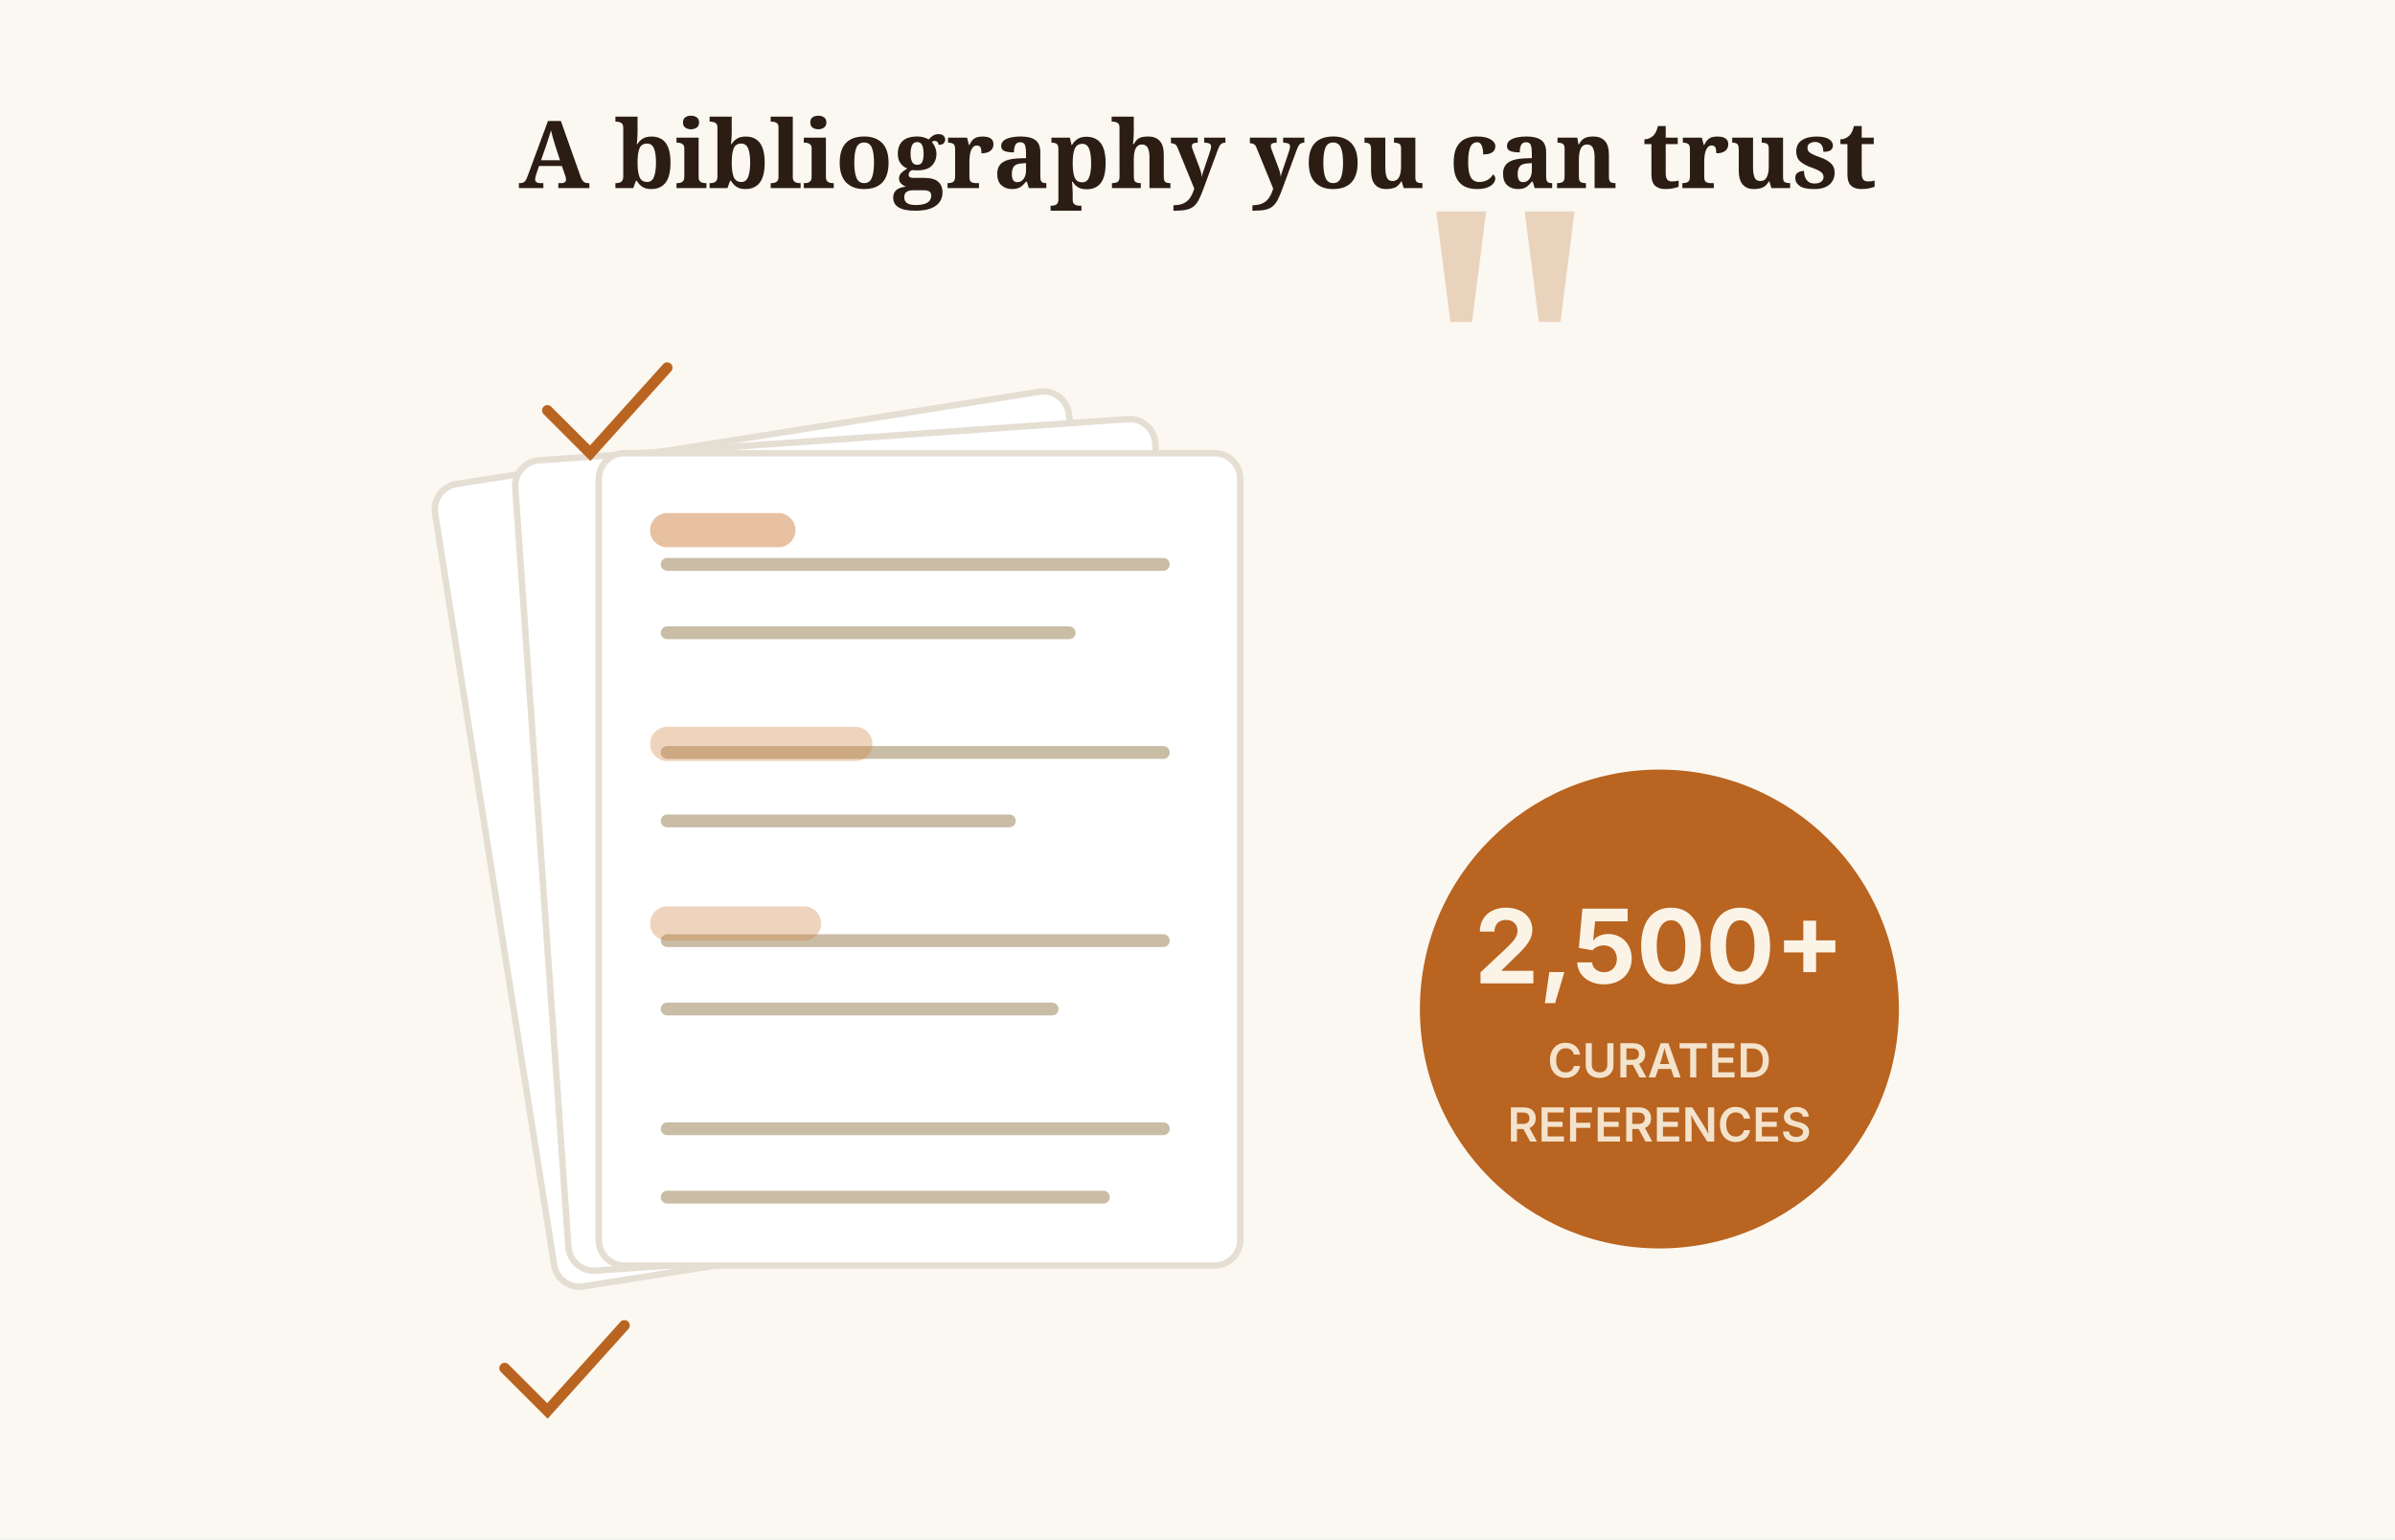
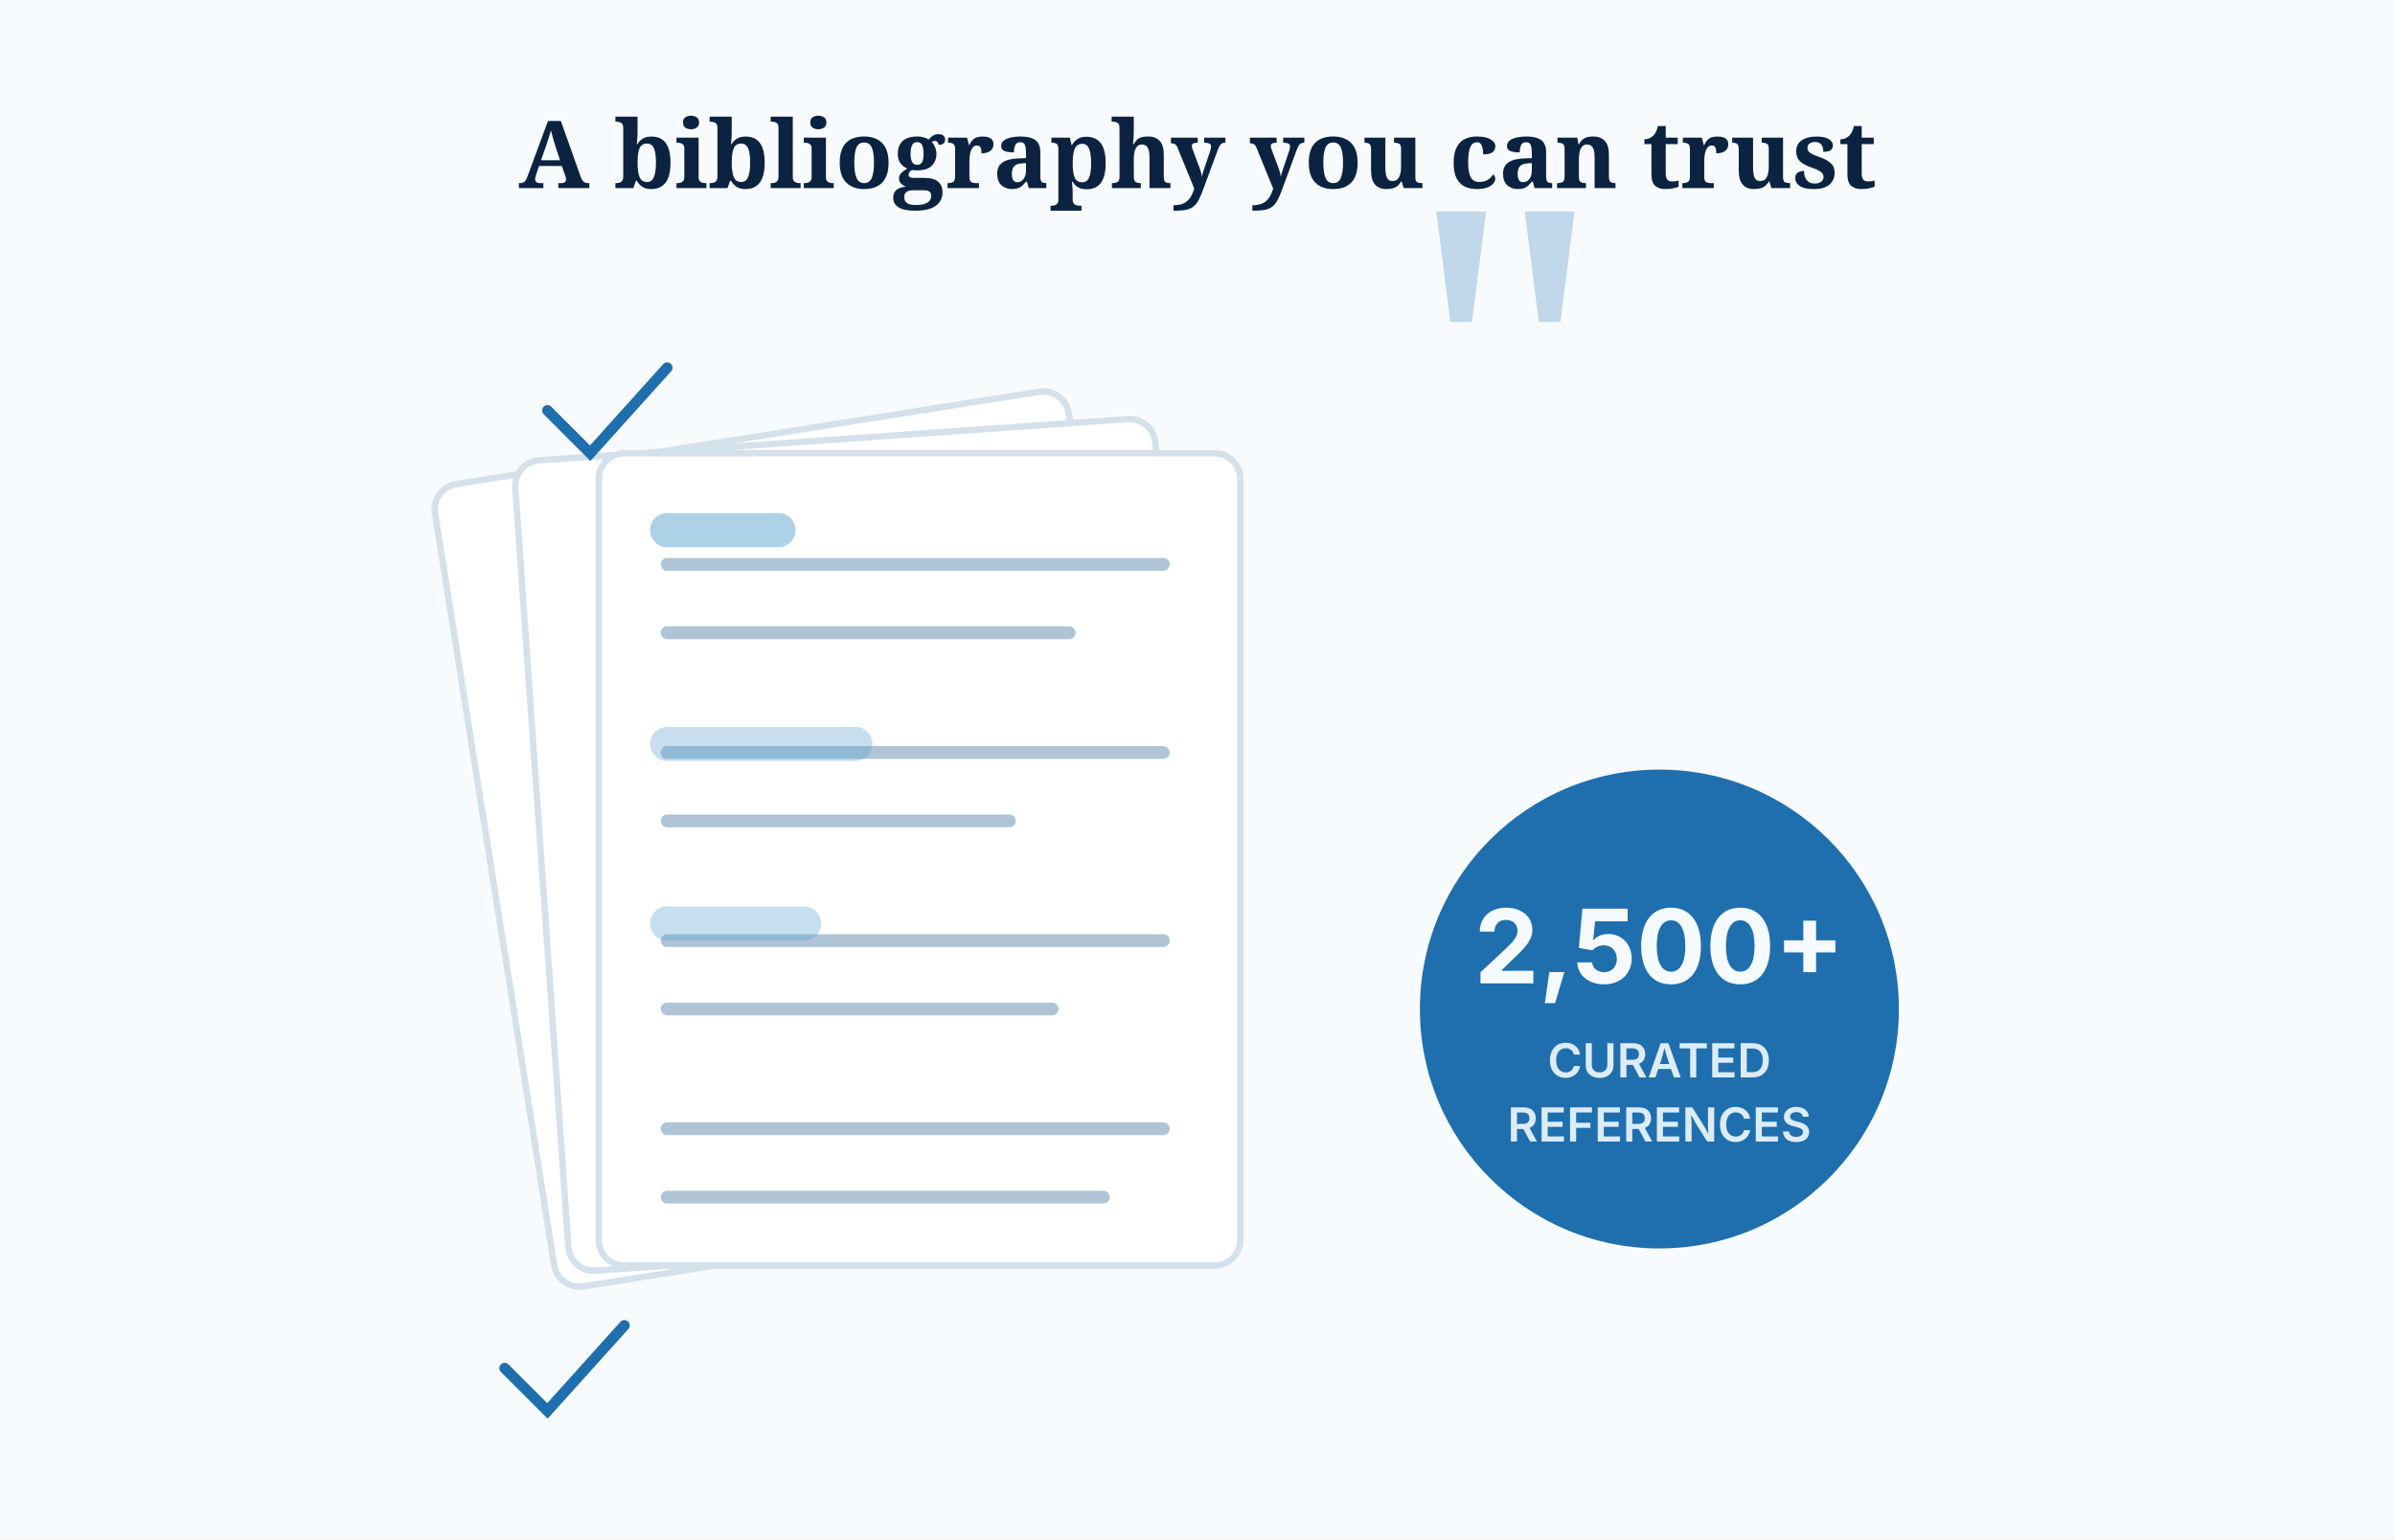
<svg xmlns="http://www.w3.org/2000/svg" viewBox="0 0 560 360" fill="none">
-   <rect width="560" height="360" fill="#FBF8F1" />
-   <text x="280" y="44" font-family="Georgia, serif" font-size="22" font-weight="700" fill="#2B1D14" text-anchor="middle">A bibliography you can trust</text>
+   <rect width="560" height="360" fill="#F7FBFD" />
+   <text x="280" y="44" font-family="Georgia, serif" font-size="22" font-weight="700" fill="#0B2340" text-anchor="middle">A bibliography you can trust</text>
  <g transform="translate(210,190)">
-     <rect x="-96" y="-92" width="150" height="190" rx="6" fill="#FFFFFF" stroke="#E5DED3" stroke-width="1.5" transform="rotate(-9)" />
-     <rect x="-84" y="-88" width="150" height="190" rx="6" fill="#FFFFFF" stroke="#E5DED3" stroke-width="1.5" transform="rotate(-4)" />
-     <rect x="-70" y="-84" width="150" height="190" rx="6" fill="#FFFFFF" stroke="#E5DED3" stroke-width="1.5" />
-     <g stroke="#C9BDA6" stroke-width="3" stroke-linecap="round">
+     <rect x="-96" y="-92" width="150" height="190" rx="6" fill="#FFFFFF" stroke="#D4E1EB" stroke-width="1.5" transform="rotate(-9)" />
+     <rect x="-84" y="-88" width="150" height="190" rx="6" fill="#FFFFFF" stroke="#D4E1EB" stroke-width="1.5" transform="rotate(-4)" />
+     <rect x="-70" y="-84" width="150" height="190" rx="6" fill="#FFFFFF" stroke="#D4E1EB" stroke-width="1.5" />
+     <g stroke="#AFC5D6" stroke-width="3" stroke-linecap="round">
      <line x1="-54" y1="-58" x2="62" y2="-58" />
      <line x1="-54" y1="-42" x2="40" y2="-42" />
      <line x1="-54" y1="-14" x2="62" y2="-14" />
      <line x1="-54" y1="2" x2="26" y2="2" />
      <line x1="-54" y1="30" x2="62" y2="30" />
      <line x1="-54" y1="46" x2="36" y2="46" />
      <line x1="-54" y1="74" x2="62" y2="74" />
      <line x1="-54" y1="90" x2="48" y2="90" />
    </g>
-     <rect x="-58" y="-70" width="34" height="8" rx="4" fill="#D08443" opacity="0.5" />
-     <rect x="-58" y="-20" width="52" height="8" rx="4" fill="#D08443" opacity="0.35" />
-     <rect x="-58" y="22" width="40" height="8" rx="4" fill="#D08443" opacity="0.35" />
+     <rect x="-58" y="-70" width="34" height="8" rx="4" fill="#5BA4D0" opacity="0.5" />
+     <rect x="-58" y="-20" width="52" height="8" rx="4" fill="#5BA4D0" opacity="0.35" />
+     <rect x="-58" y="22" width="40" height="8" rx="4" fill="#5BA4D0" opacity="0.35" />
  </g>
-   <text x="352" y="128" font-family="Georgia, serif" font-size="110" fill="#B96420" opacity="0.25" text-anchor="middle">"</text>
+   <text x="352" y="128" font-family="Georgia, serif" font-size="110" fill="#1F6FAE" opacity="0.25" text-anchor="middle">"</text>
  <g transform="translate(388,236)">
-     <circle cx="0" cy="0" r="56" fill="#B96420" />
-     <text x="0" y="-6" font-family="-apple-system, system-ui, sans-serif" font-size="24" font-weight="700" fill="#FBF3E6" text-anchor="middle">2,500+</text>
-     <text x="0" y="16" font-family="-apple-system, system-ui, sans-serif" font-size="11" font-weight="600" fill="#F4E3CC" text-anchor="middle">CURATED</text>
-     <text x="0" y="31" font-family="-apple-system, system-ui, sans-serif" font-size="11" font-weight="600" fill="#F4E3CC" text-anchor="middle">REFERENCES</text>
+     <circle cx="0" cy="0" r="56" fill="#1F6FAE" />
+     <text x="0" y="-6" font-family="-apple-system, system-ui, sans-serif" font-size="24" font-weight="700" fill="#F4FAFD" text-anchor="middle">2,500+</text>
+     <text x="0" y="16" font-family="-apple-system, system-ui, sans-serif" font-size="11" font-weight="600" fill="#DCECF7" text-anchor="middle">CURATED</text>
+     <text x="0" y="31" font-family="-apple-system, system-ui, sans-serif" font-size="11" font-weight="600" fill="#DCECF7" text-anchor="middle">REFERENCES</text>
  </g>
-   <g stroke="#B96420" stroke-width="2.5" stroke-linecap="round" fill="none">
+   <g stroke="#1F6FAE" stroke-width="2.5" stroke-linecap="round" fill="none">
    <path d="M 128,96 L 138,106 L 156,86" />
    <path d="M 118,320 L 128,330 L 146,310" />
  </g>
</svg>
